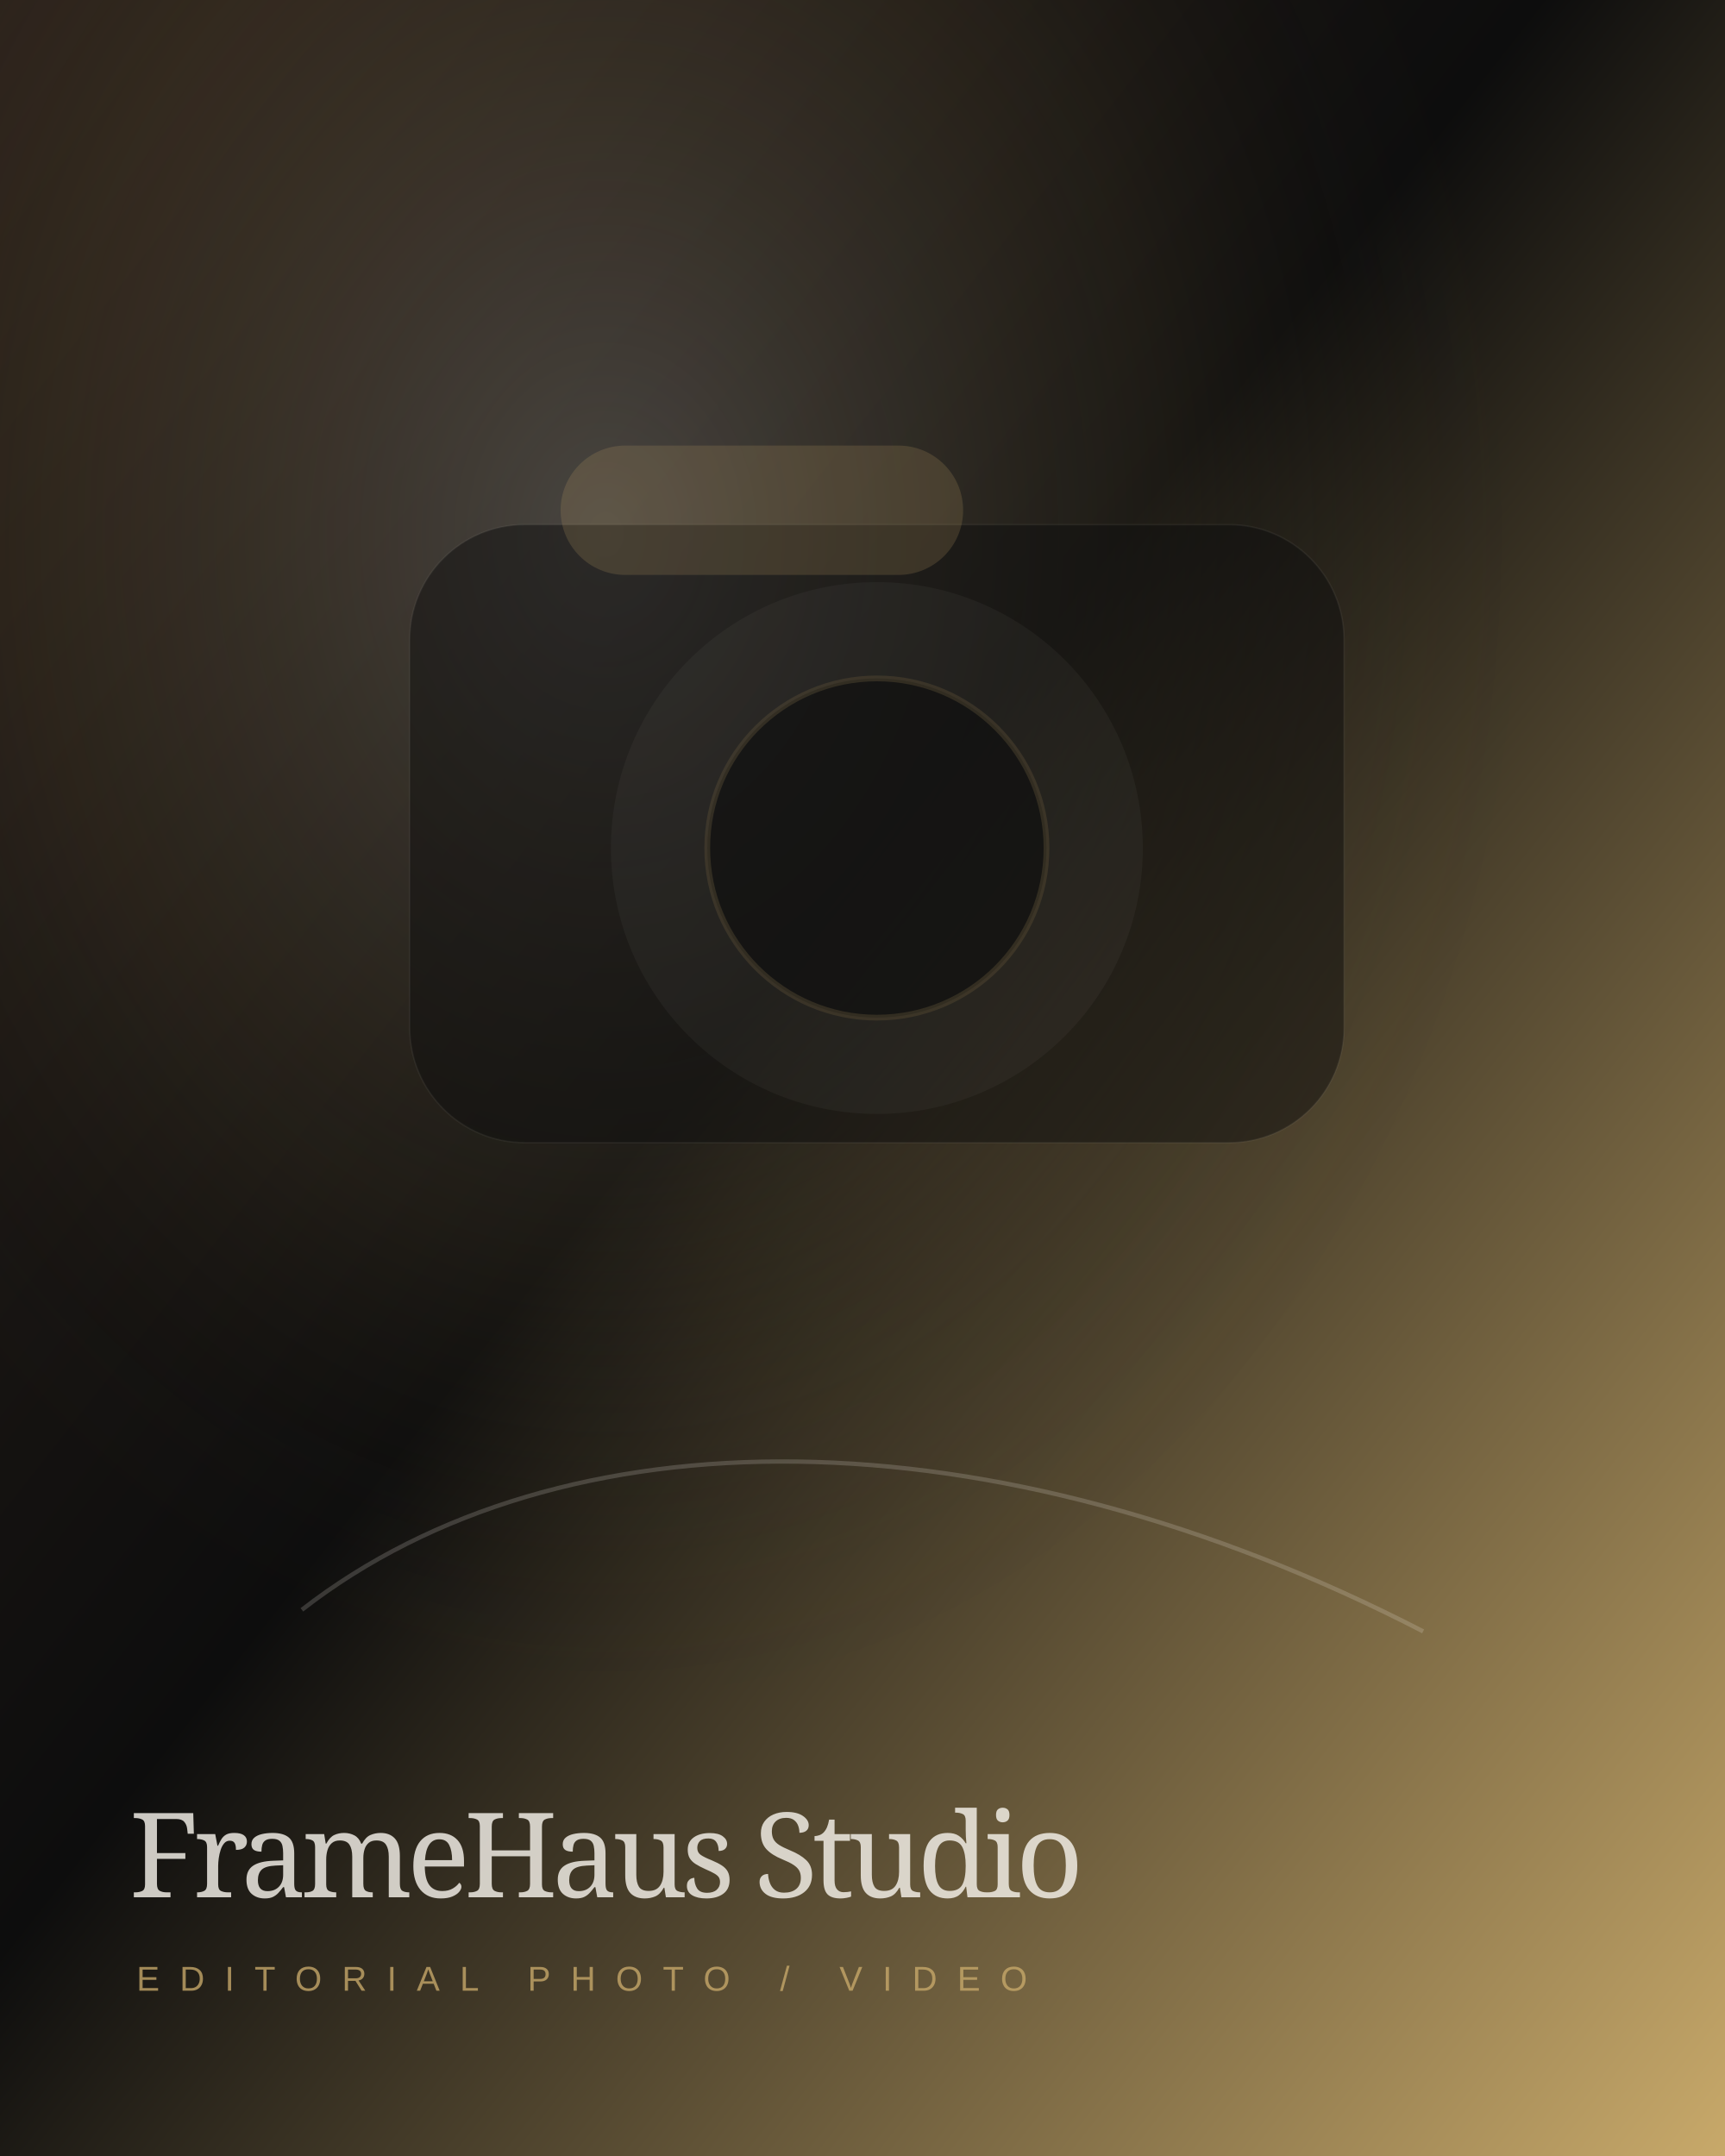
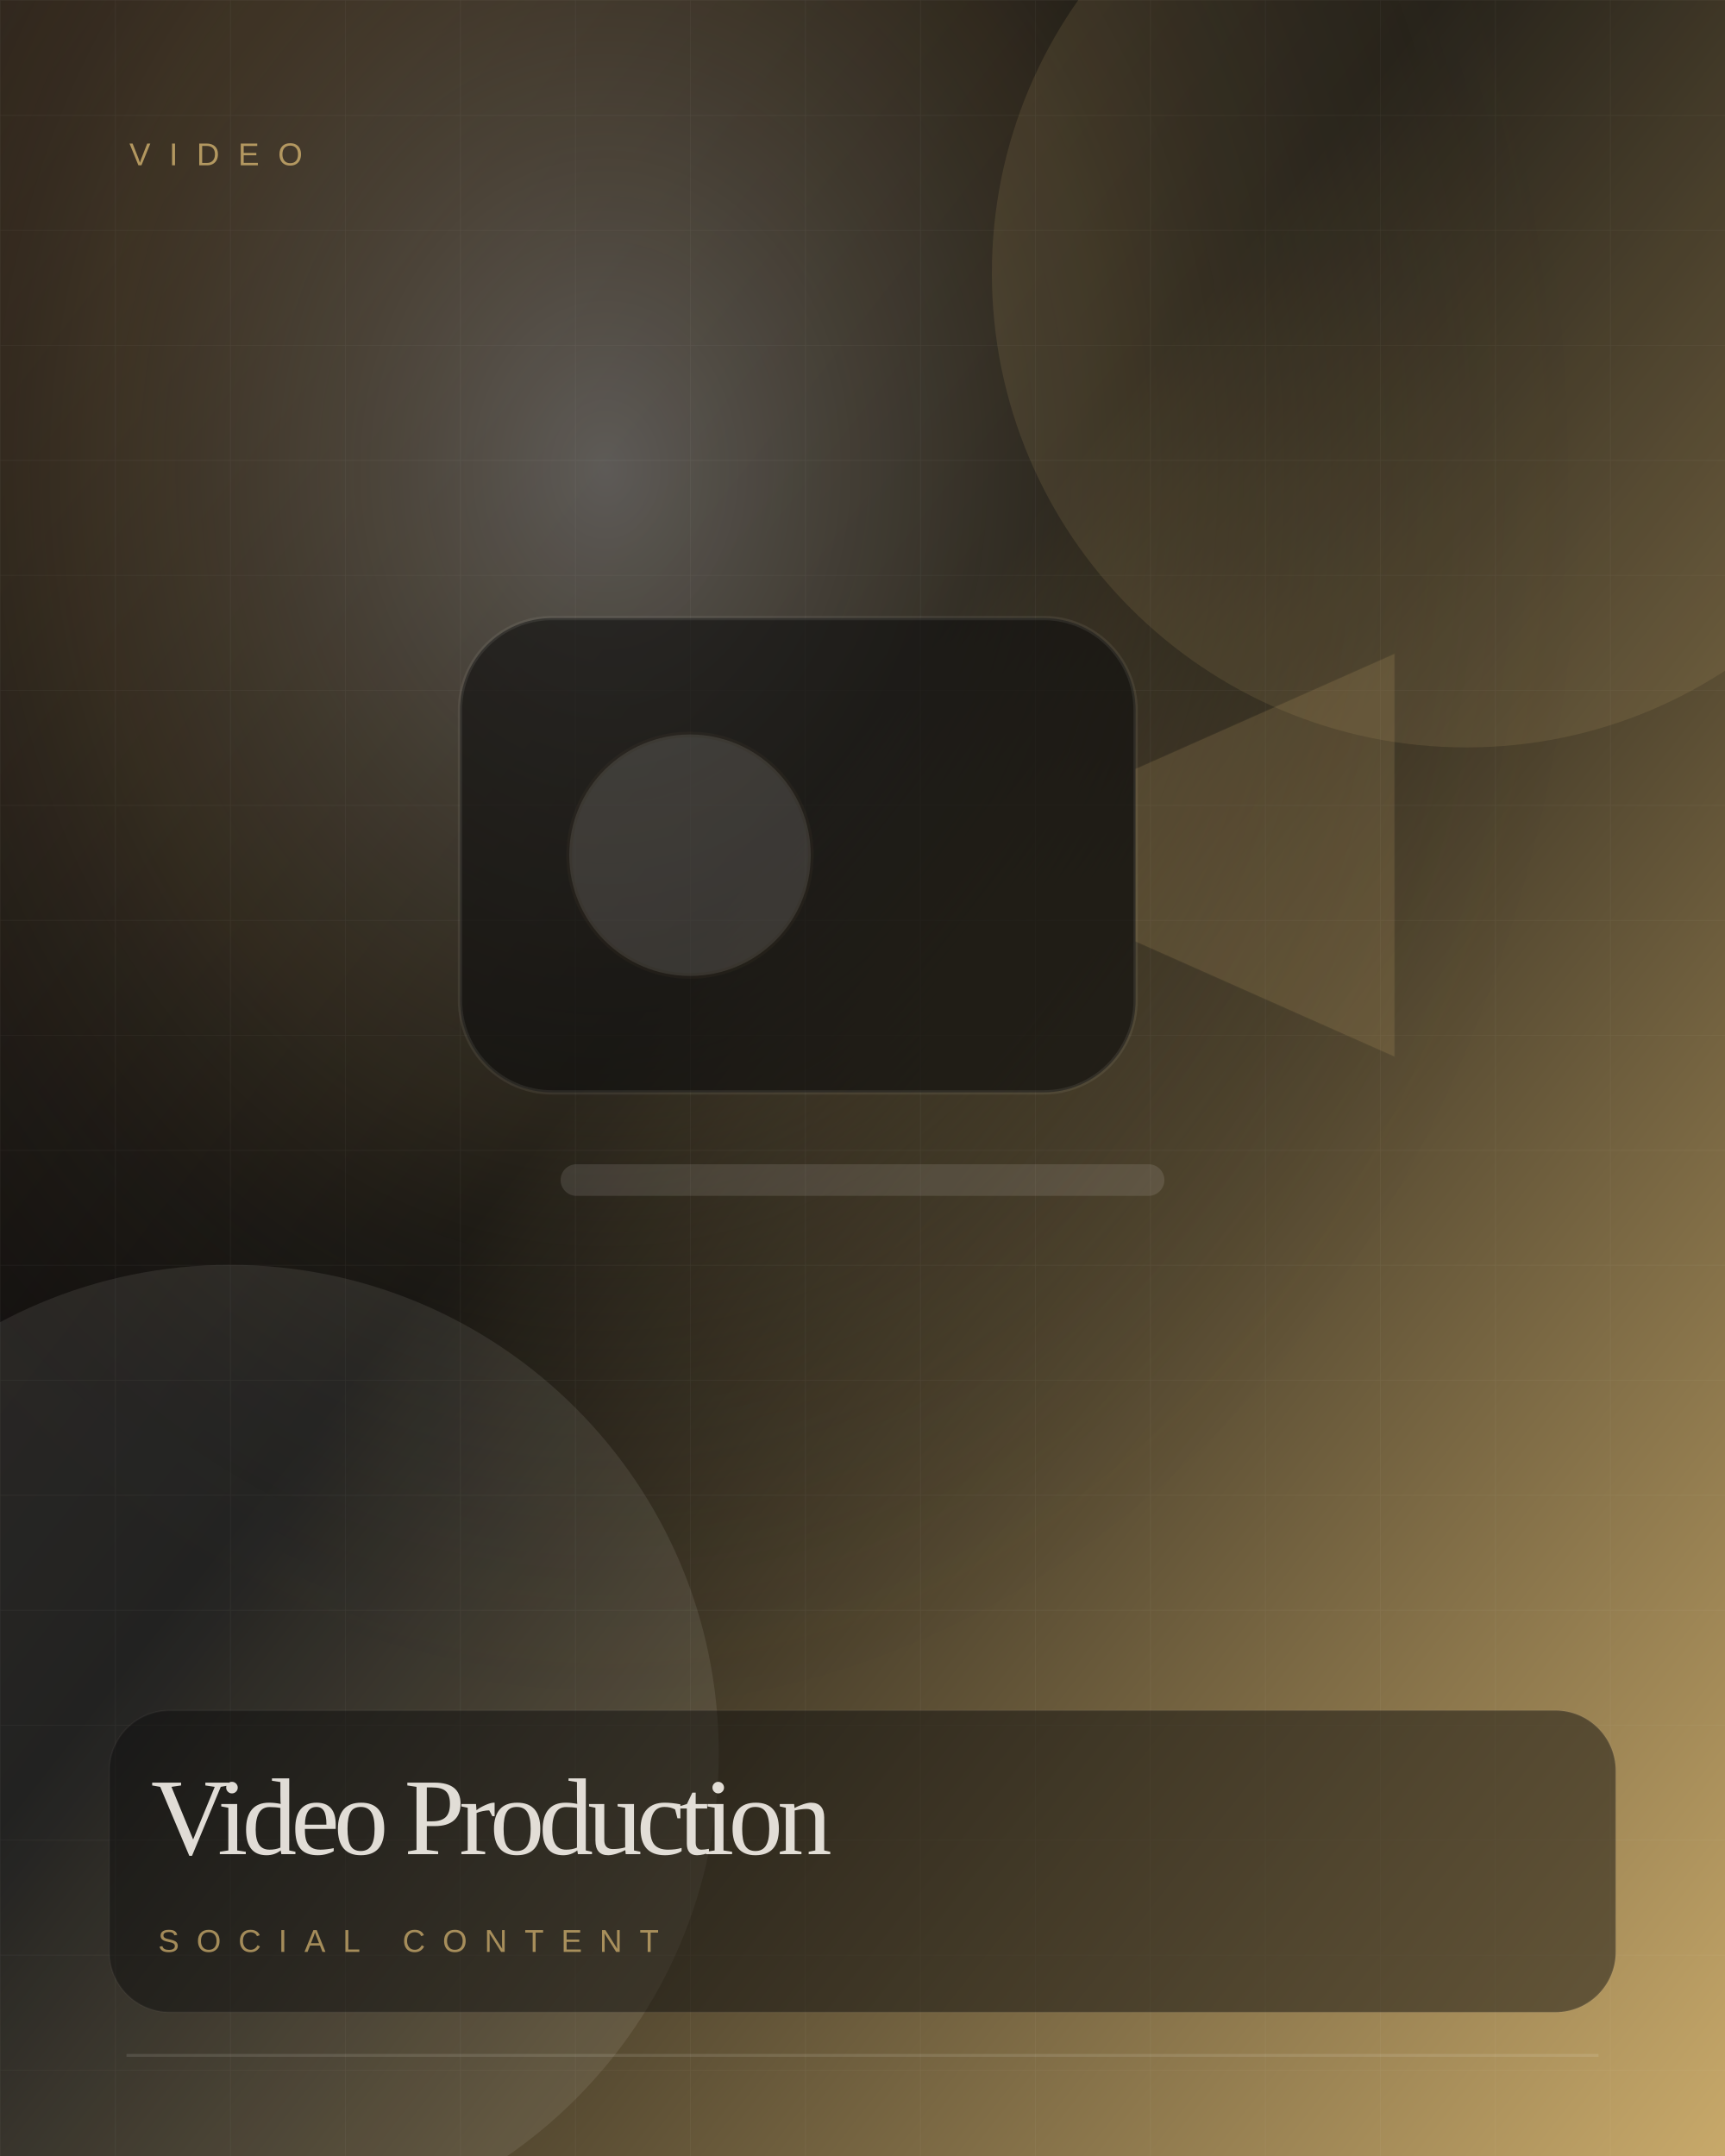
<svg xmlns="http://www.w3.org/2000/svg" width="1200" height="1500" viewBox="0 0 1200 1500">
  <defs>
-     <linearGradient id="bg" x1="0" y1="0" x2="1" y2="1">
+     <linearGradient id="bg-video-production.svg" x1="0" y1="0" x2="1" y2="1">
      <stop offset="0%" stop-color="#2A211A" />
-       <stop offset="45%" stop-color="#0D0D0D" />
+       <stop offset="42%" stop-color="#0D0D0D" />
      <stop offset="100%" stop-color="#C8A96A" />
    </linearGradient>
-     <radialGradient id="glow" cx="35%" cy="25%" r="55%">
-       <stop offset="0%" stop-color="#F5F1EA" stop-opacity=".22" />
-       <stop offset="60%" stop-color="#C8A96A" stop-opacity=".08" />
+     <radialGradient id="glow-video-production.svg" cx="35%" cy="22%" r="58%">
+       <stop offset="0%" stop-color="#F5F1EA" stop-opacity=".32" />
+       <stop offset="52%" stop-color="#C8A96A" stop-opacity=".15" />
      <stop offset="100%" stop-color="#0D0D0D" stop-opacity="0" />
    </radialGradient>
+     <pattern id="grid-video-production.svg" width="80" height="80" patternUnits="userSpaceOnUse">
+       <path d="M 80 0 L 0 0 0 80" fill="none" stroke="#F5F1EA" stroke-opacity=".065" stroke-width="1" />
+     </pattern>
  </defs>
-   <rect width="1200" height="1500" fill="url(#bg)" />
-   <rect width="1200" height="1500" fill="url(#glow)" />
-   <circle cx="610" cy="590" r="185" fill="#F5F1EA" opacity=".08" />
-   <circle cx="610" cy="590" r="118" fill="#0D0D0D" opacity=".65" stroke="#C8A96A" stroke-opacity=".45" stroke-width="4" />
-   <rect x="285" y="365" width="650" height="430" rx="80" fill="#0D0D0D" opacity=".48" stroke="#F5F1EA" stroke-opacity=".12" />
-   <rect x="390" y="310" width="280" height="90" rx="45" fill="#C8A96A" opacity=".18" />
-   <path d="M210 1120 C390 980 690 980 990 1135" fill="none" stroke="#F5F1EA" stroke-opacity=".18" stroke-width="3" />
-   <text x="90" y="1320" fill="#F5F1EA" opacity=".82" font-family="Georgia" font-size="82" letter-spacing="-4">FrameHaus Studio</text>
-   <text x="95" y="1385" fill="#C8A96A" opacity=".78" font-family="Arial" font-size="24" letter-spacing="14">EDITORIAL PHOTO / VIDEO</text>
+   <rect width="1200" height="1500" fill="url(#bg-video-production.svg)" />
+   <rect width="1200" height="1500" fill="url(#glow-video-production.svg)" />
+   <rect width="1200" height="1500" fill="url(#grid-video-production.svg)" opacity=".7" />
+   <circle cx="1020" cy="190" r="330" fill="#C8A96A" opacity=".14" />
+   <circle cx="160" cy="1220" r="340" fill="#F5F1EA" opacity=".09" />
+   <text x="90" y="115" fill="#C8A96A" opacity=".85" font-family="Arial, Helvetica, sans-serif" font-size="22" letter-spacing="13">VIDEO</text>
+   <rect x="320" y="430" width="470" height="330" rx="64" fill="#0D0D0D" opacity=".62" stroke="#F5F1EA" stroke-opacity=".12" stroke-width="3" />
+   <path d="M790 535 L970 455 L970 735 L790 655 Z" fill="#C8A96A" opacity=".18" stroke="#C8A96A" stroke-opacity=".18" />
+   <circle cx="480" cy="595" r="84" fill="#F5F1EA" opacity=".14" stroke="#C8A96A" stroke-opacity=".28" stroke-width="4" />
+   <rect x="390" y="810" width="420" height="22" rx="11" fill="#F5F1EA" opacity=".12" />
+   <rect x="76" y="1190" width="1048" height="210" rx="42" fill="#0D0D0D" opacity=".48" stroke="#F5F1EA" stroke-opacity=".09" />
+   <text x="105" y="1290" fill="#F5F1EA" opacity=".9" font-family="Georgia, 'Times New Roman', serif" font-size="76" letter-spacing="-4">Video Production</text>
+   <text x="110" y="1358" fill="#C8A96A" opacity=".78" font-family="Arial, Helvetica, sans-serif" font-size="22" letter-spacing="12">SOCIAL CONTENT</text>
+   <path d="M88 1430 L1112 1430" stroke="#F5F1EA" stroke-opacity=".12" stroke-width="2" />
</svg>
